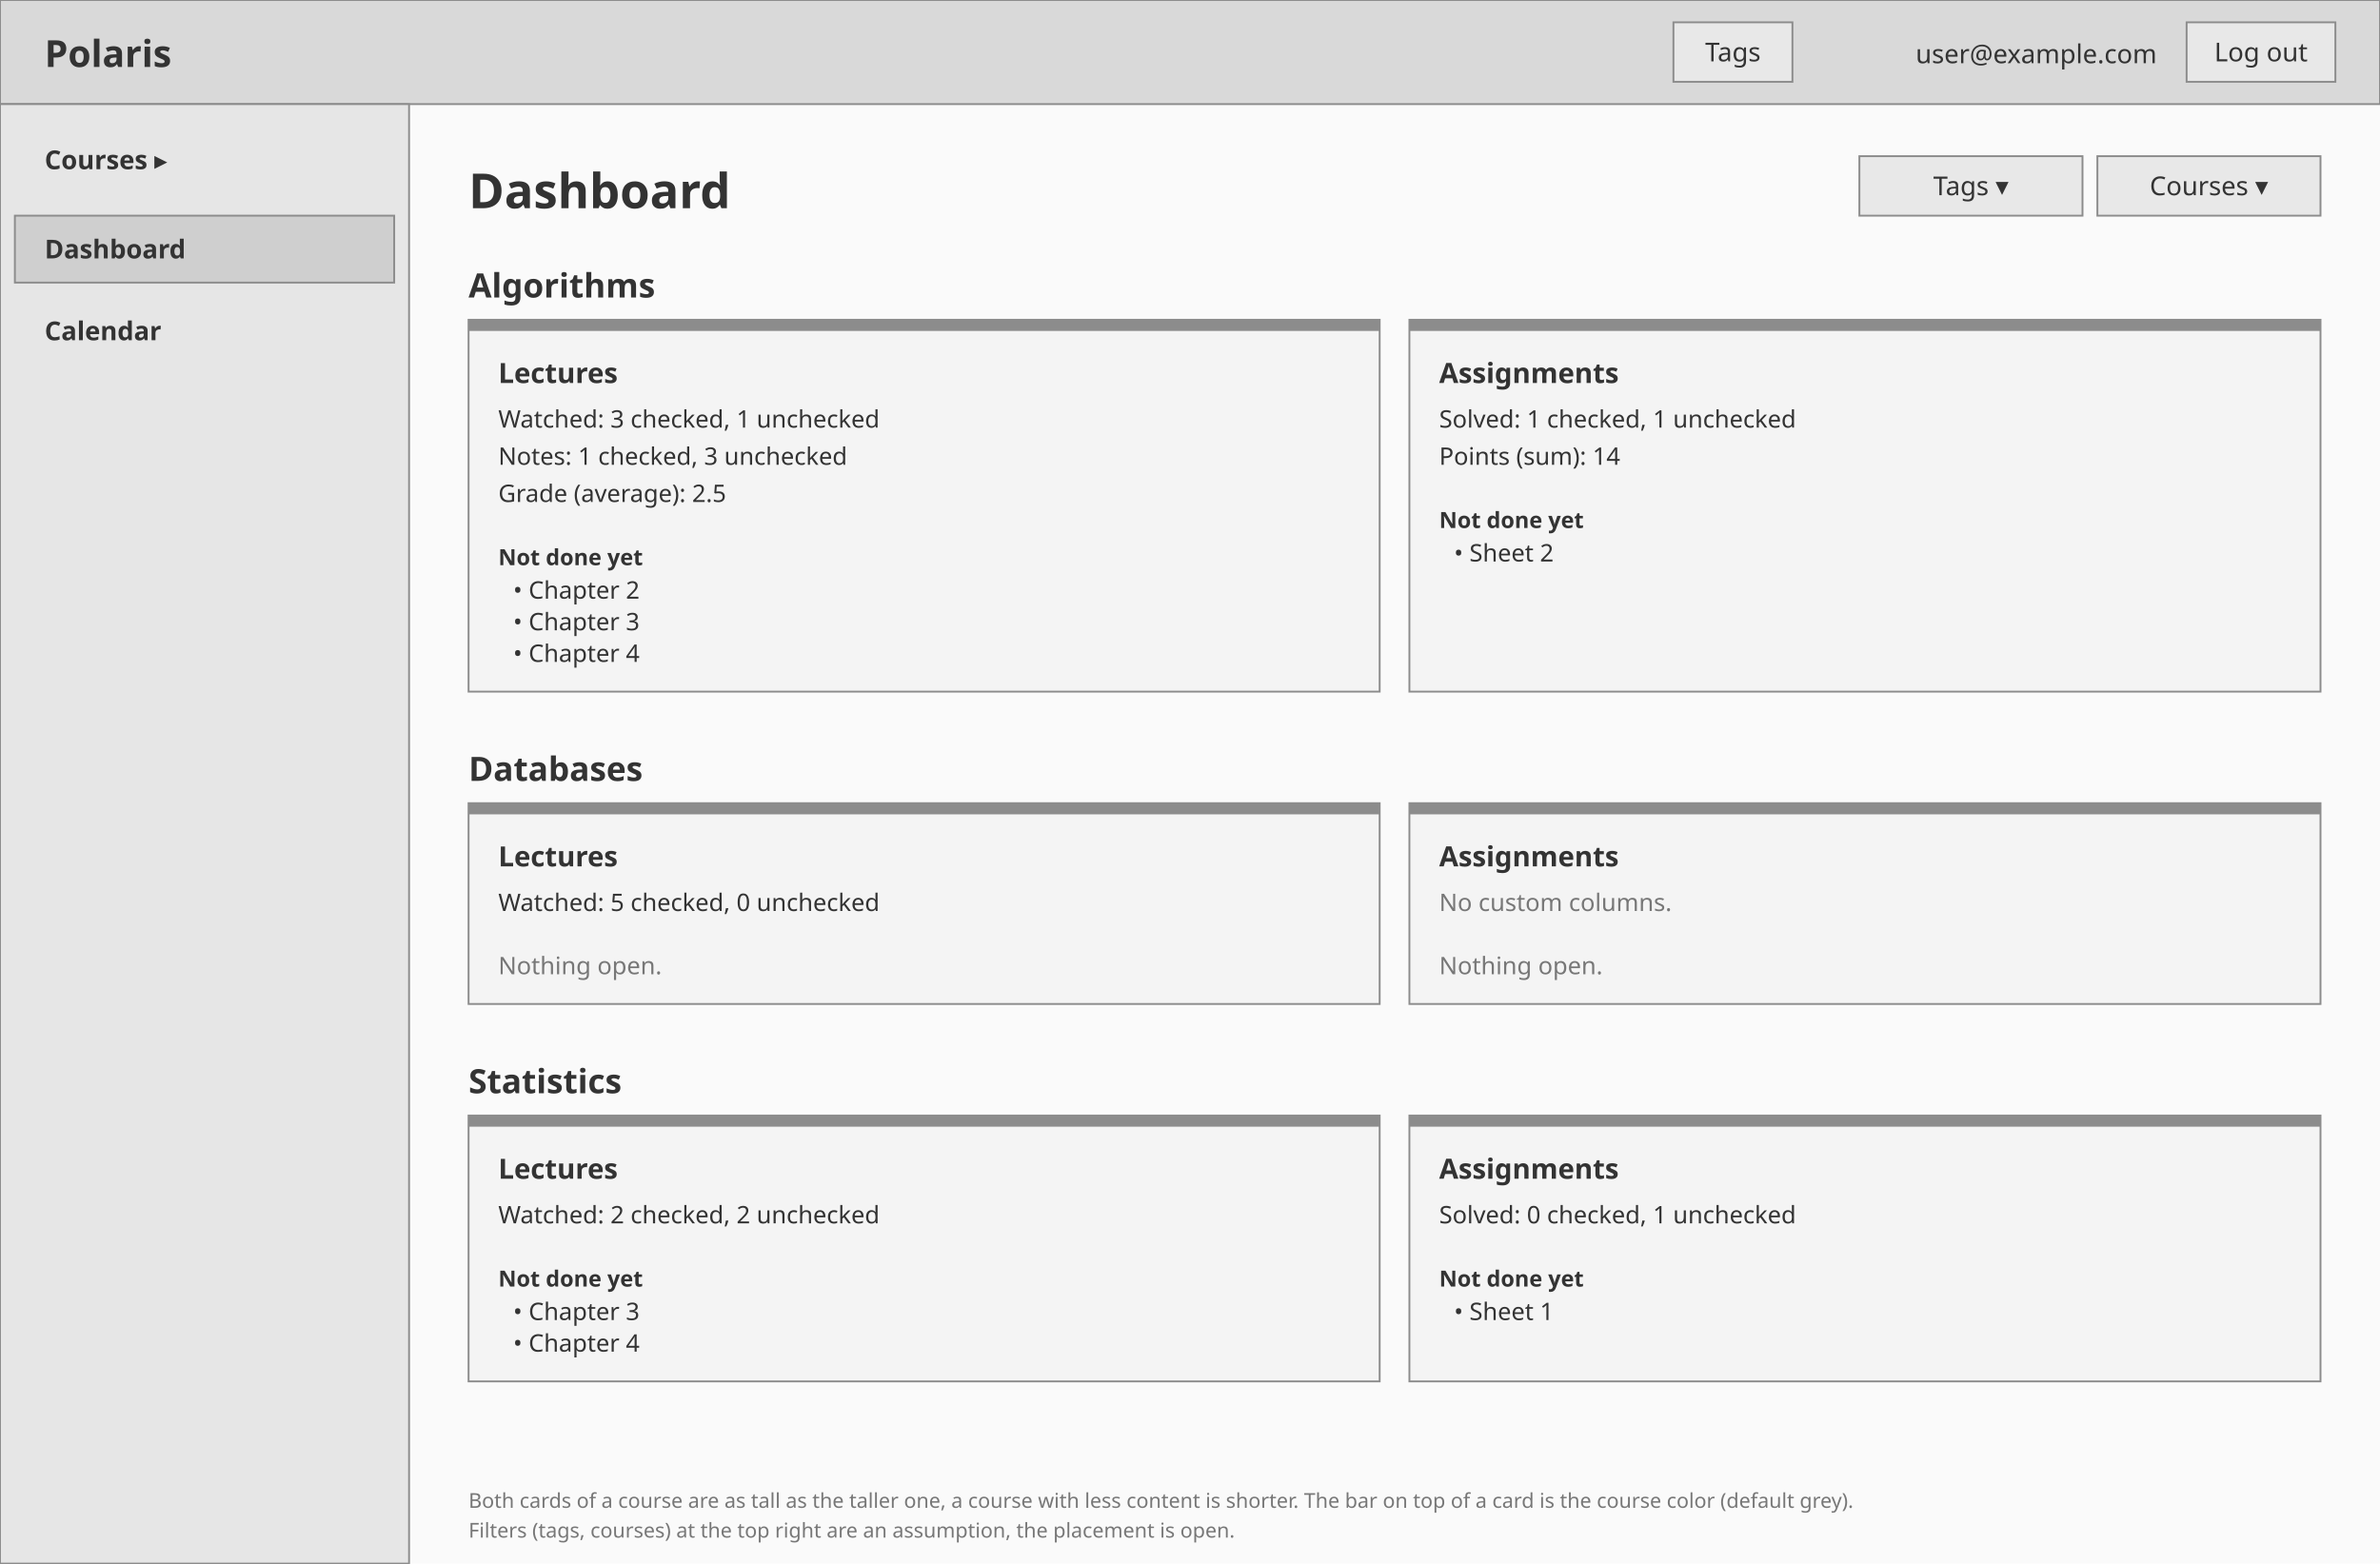
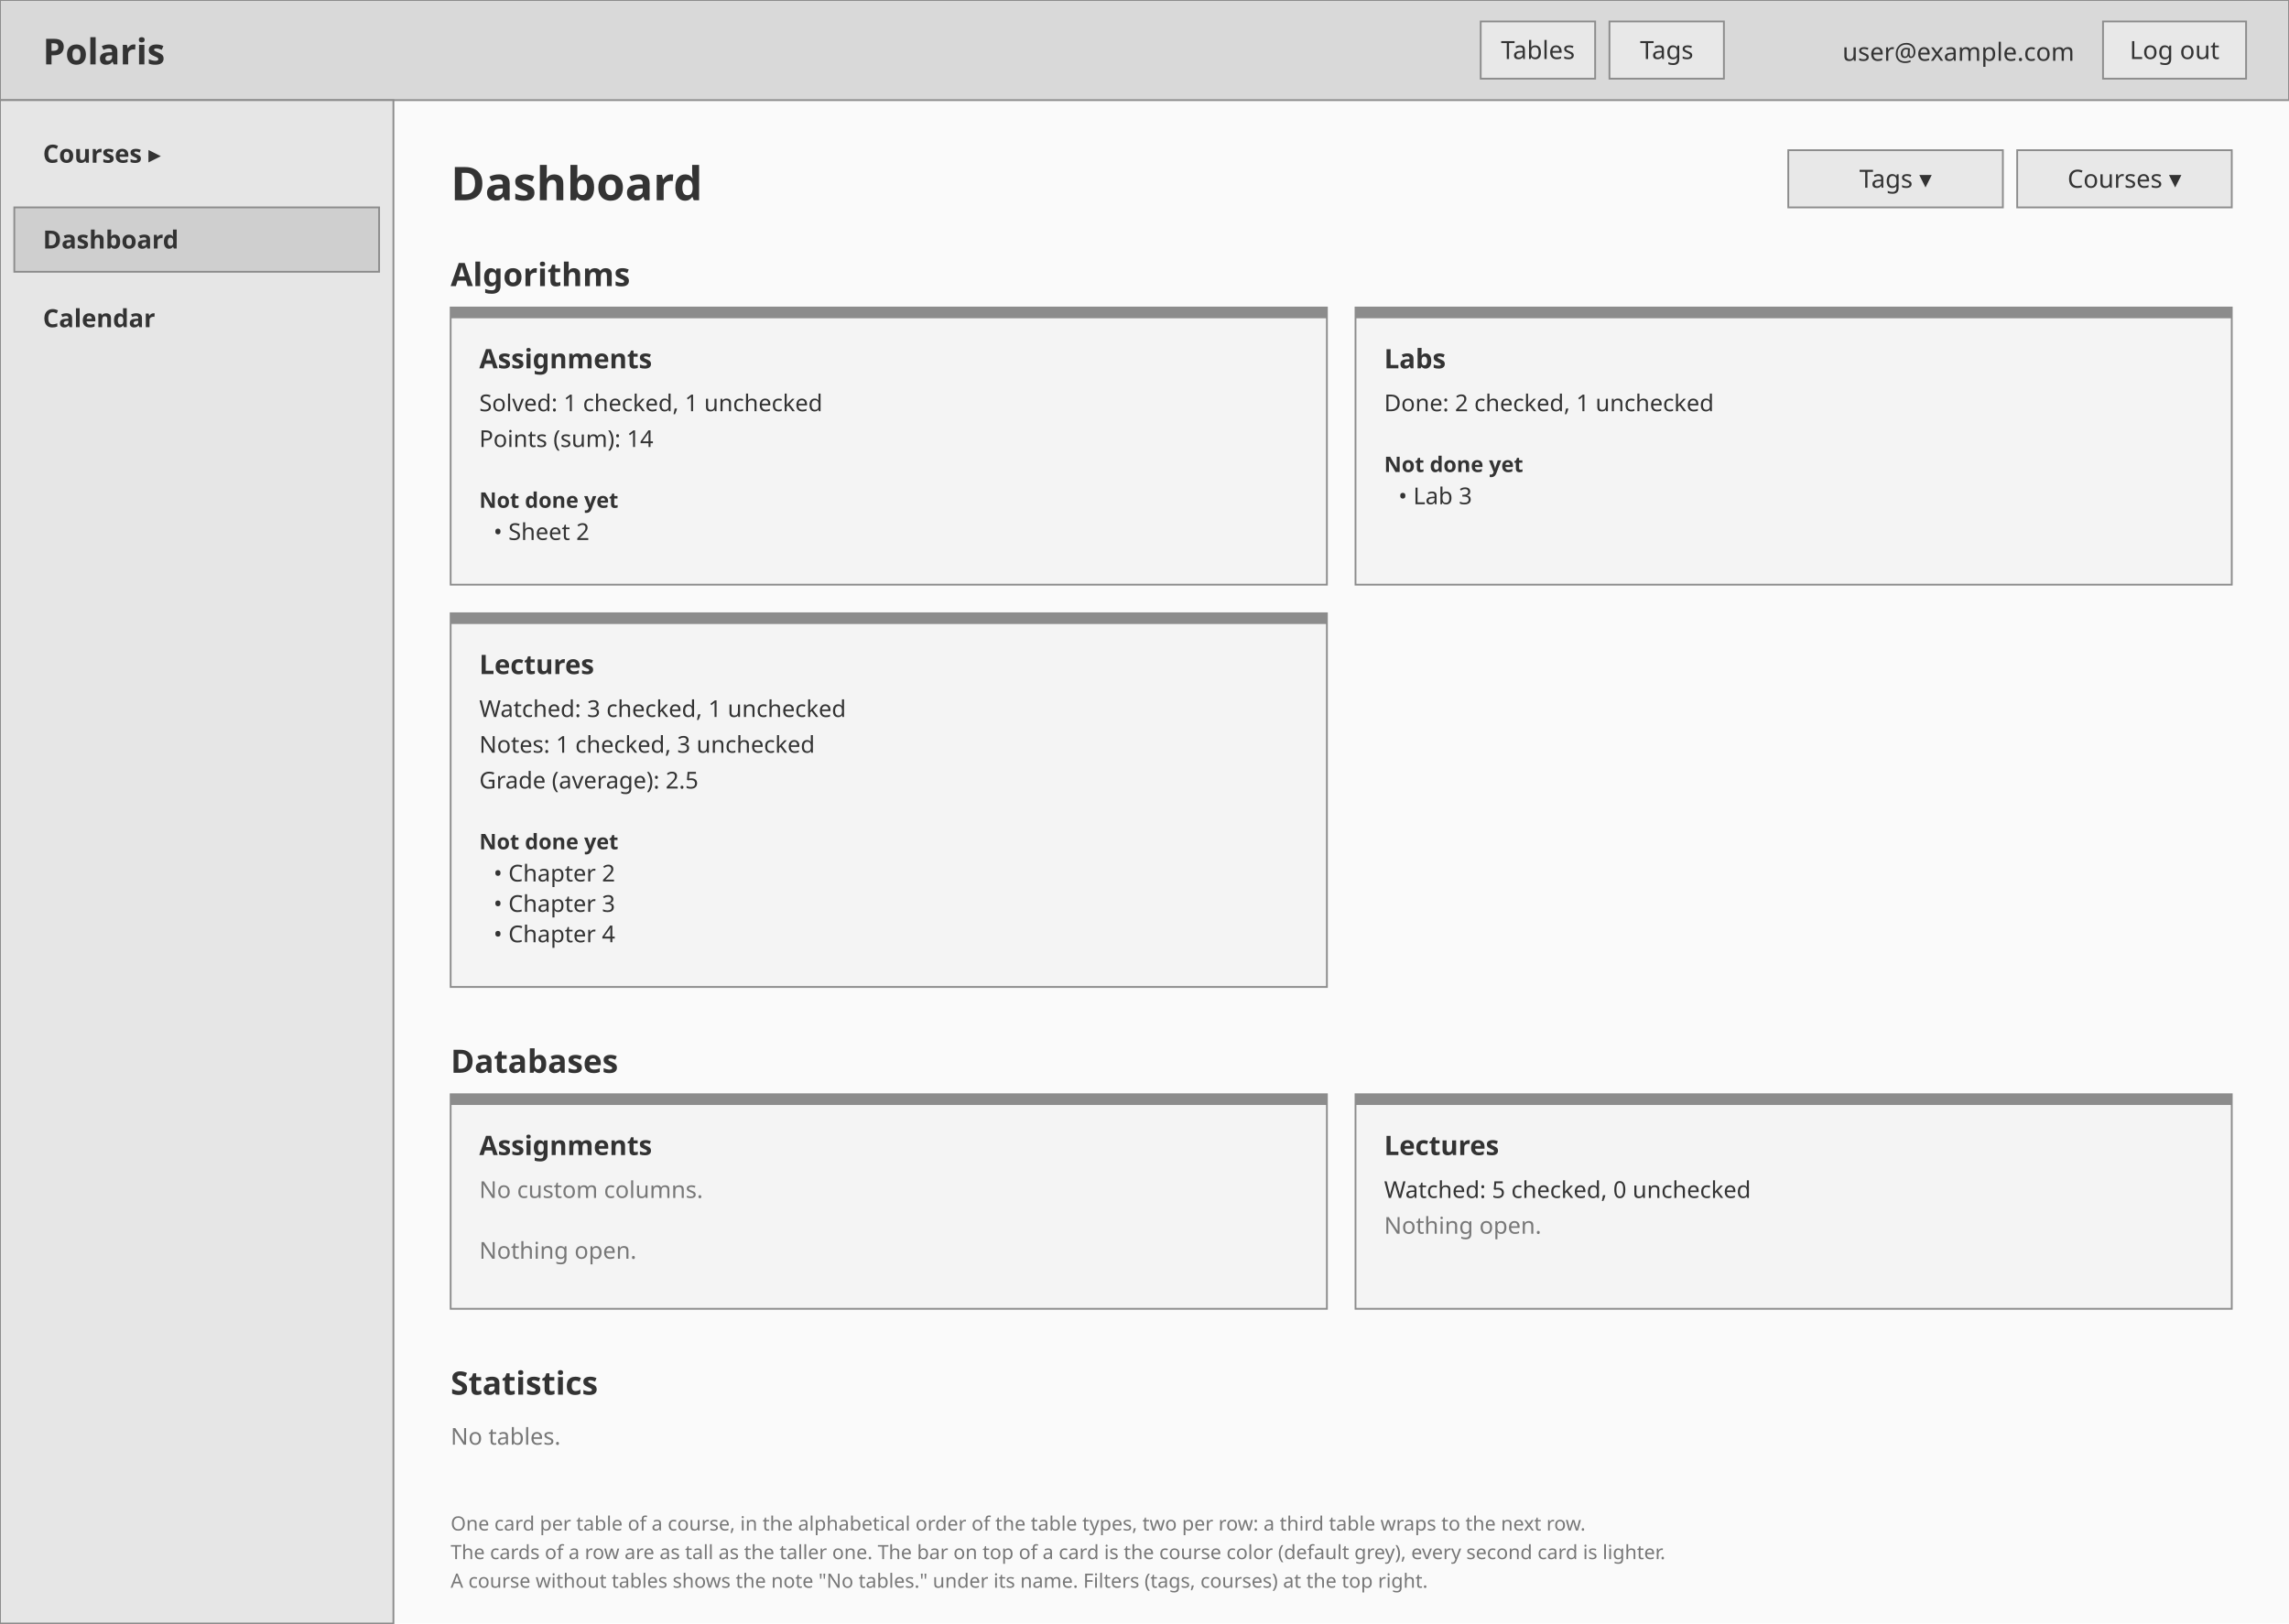
- <svg xmlns="http://www.w3.org/2000/svg" viewBox="0 0 1280 841" width="1280" height="841" font-family="sans-serif">
-   <rect x="0" y="0" width="1280" height="841" fill="#fafafa" stroke="none" />
+ <svg xmlns="http://www.w3.org/2000/svg" viewBox="0 0 1280 908" width="1280" height="908" font-family="sans-serif">
+   <rect x="0" y="0" width="1280" height="908" fill="#fafafa" stroke="none" />
  <rect x="0" y="0" width="1280" height="56" fill="#d9d9d9" stroke="#8c8c8c" />
  <text x="24" y="36" font-size="20" text-anchor="start" font-weight="bold" fill="#333">Polaris</text>
+   <rect x="828" y="12" width="64" height="32" fill="#e8e8e8" stroke="#8c8c8c" />
+   <text x="860" y="33" font-size="14" text-anchor="middle" font-weight="normal" fill="#333">Tables</text>
  <rect x="900" y="12" width="64" height="32" fill="#e8e8e8" stroke="#8c8c8c" />
  <text x="932" y="33" font-size="14" text-anchor="middle" font-weight="normal" fill="#333">Tags</text>
  <text x="1160" y="34" font-size="14" text-anchor="end" font-weight="normal" fill="#333">user@example.com</text>
  <rect x="1176" y="12" width="80" height="32" fill="#e8e8e8" stroke="#8c8c8c" />
  <text x="1216" y="33" font-size="14" text-anchor="middle" font-weight="normal" fill="#333">Log out</text>
-   <rect x="0" y="56" width="220" height="785" fill="#e6e6e6" stroke="#8c8c8c" />
+   <rect x="0" y="56" width="220" height="852" fill="#e6e6e6" stroke="#8c8c8c" />
  <text x="24" y="91" font-size="14" text-anchor="start" font-weight="bold" fill="#333">Courses  ▸</text>
  <rect x="8" y="116" width="204" height="36" fill="#cfcfcf" stroke="#8c8c8c" />
  <text x="24" y="139" font-size="14" text-anchor="start" font-weight="bold" fill="#333">Dashboard</text>
  <text x="24" y="183" font-size="14" text-anchor="start" font-weight="bold" fill="#333">Calendar</text>
  <text x="252" y="112" font-size="26" text-anchor="start" font-weight="bold" fill="#333">Dashboard</text>
  <rect x="1000" y="84" width="120" height="32" fill="#e8e8e8" stroke="#8c8c8c" />
  <text x="1060" y="105" font-size="14" text-anchor="middle" font-weight="normal" fill="#333">Tags  ▾</text>
  <rect x="1128" y="84" width="120" height="32" fill="#e8e8e8" stroke="#8c8c8c" />
  <text x="1188" y="105" font-size="14" text-anchor="middle" font-weight="normal" fill="#333">Courses  ▾</text>
  <text x="252" y="160" font-size="18" text-anchor="start" font-weight="bold" fill="#333">Algorithms</text>
-   <rect x="252" y="172" width="490" height="200" fill="#f4f4f4" stroke="#8c8c8c" />
+   <rect x="252" y="172" width="490" height="155" fill="#f4f4f4" stroke="#8c8c8c" />
  <rect x="252" y="172" width="490" height="6" fill="#8c8c8c" stroke="none" />
-   <text x="268" y="206" font-size="15" text-anchor="start" font-weight="bold" fill="#333">Lectures</text>
-   <text x="268" y="230" font-size="13" text-anchor="start" font-weight="normal" fill="#333">Watched: 3 checked, 1 unchecked</text>
-   <text x="268" y="250" font-size="13" text-anchor="start" font-weight="normal" fill="#333">Notes: 1 checked, 3 unchecked</text>
-   <text x="268" y="270" font-size="13" text-anchor="start" font-weight="normal" fill="#333">Grade (average): 2.5</text>
-   <text x="268" y="304" font-size="12" text-anchor="start" font-weight="bold" fill="#333">Not done yet</text>
-   <text x="276" y="322" font-size="13" text-anchor="start" font-weight="normal" fill="#333">• Chapter 2</text>
-   <text x="276" y="339" font-size="13" text-anchor="start" font-weight="normal" fill="#333">• Chapter 3</text>
-   <text x="276" y="356" font-size="13" text-anchor="start" font-weight="normal" fill="#333">• Chapter 4</text>
-   <rect x="758" y="172" width="490" height="200" fill="#f4f4f4" stroke="#8c8c8c" />
+   <text x="268" y="206" font-size="15" text-anchor="start" font-weight="bold" fill="#333">Assignments</text>
+   <text x="268" y="230" font-size="13" text-anchor="start" font-weight="normal" fill="#333">Solved: 1 checked, 1 unchecked</text>
+   <text x="268" y="250" font-size="13" text-anchor="start" font-weight="normal" fill="#333">Points (sum): 14</text>
+   <text x="268" y="284" font-size="12" text-anchor="start" font-weight="bold" fill="#333">Not done yet</text>
+   <text x="276" y="302" font-size="13" text-anchor="start" font-weight="normal" fill="#333">• Sheet 2</text>
+   <rect x="758" y="172" width="490" height="155" fill="#f4f4f4" stroke="#8c8c8c" />
  <rect x="758" y="172" width="490" height="6" fill="#8c8c8c" stroke="none" />
-   <text x="774" y="206" font-size="15" text-anchor="start" font-weight="bold" fill="#333">Assignments</text>
-   <text x="774" y="230" font-size="13" text-anchor="start" font-weight="normal" fill="#333">Solved: 1 checked, 1 unchecked</text>
-   <text x="774" y="250" font-size="13" text-anchor="start" font-weight="normal" fill="#333">Points (sum): 14</text>
-   <text x="774" y="284" font-size="12" text-anchor="start" font-weight="bold" fill="#333">Not done yet</text>
-   <text x="782" y="302" font-size="13" text-anchor="start" font-weight="normal" fill="#333">• Sheet 2</text>
-   <text x="252" y="420" font-size="18" text-anchor="start" font-weight="bold" fill="#333">Databases</text>
-   <rect x="252" y="432" width="490" height="108" fill="#f4f4f4" stroke="#8c8c8c" />
-   <rect x="252" y="432" width="490" height="6" fill="#8c8c8c" stroke="none" />
-   <text x="268" y="466" font-size="15" text-anchor="start" font-weight="bold" fill="#333">Lectures</text>
-   <text x="268" y="490" font-size="13" text-anchor="start" font-weight="normal" fill="#333">Watched: 5 checked, 0 unchecked</text>
-   <text x="268" y="524" font-size="13" text-anchor="start" font-weight="normal" fill="#777">Nothing open.</text>
-   <rect x="758" y="432" width="490" height="108" fill="#f4f4f4" stroke="#8c8c8c" />
-   <rect x="758" y="432" width="490" height="6" fill="#8c8c8c" stroke="none" />
-   <text x="774" y="466" font-size="15" text-anchor="start" font-weight="bold" fill="#333">Assignments</text>
-   <text x="774" y="490" font-size="13" text-anchor="start" font-weight="normal" fill="#777">No custom columns.</text>
-   <text x="774" y="524" font-size="13" text-anchor="start" font-weight="normal" fill="#777">Nothing open.</text>
-   <text x="252" y="588" font-size="18" text-anchor="start" font-weight="bold" fill="#333">Statistics</text>
-   <rect x="252" y="600" width="490" height="143" fill="#f4f4f4" stroke="#8c8c8c" />
-   <rect x="252" y="600" width="490" height="6" fill="#8c8c8c" stroke="none" />
-   <text x="268" y="634" font-size="15" text-anchor="start" font-weight="bold" fill="#333">Lectures</text>
-   <text x="268" y="658" font-size="13" text-anchor="start" font-weight="normal" fill="#333">Watched: 2 checked, 2 unchecked</text>
-   <text x="268" y="692" font-size="12" text-anchor="start" font-weight="bold" fill="#333">Not done yet</text>
-   <text x="276" y="710" font-size="13" text-anchor="start" font-weight="normal" fill="#333">• Chapter 3</text>
-   <text x="276" y="727" font-size="13" text-anchor="start" font-weight="normal" fill="#333">• Chapter 4</text>
-   <rect x="758" y="600" width="490" height="143" fill="#f4f4f4" stroke="#8c8c8c" />
-   <rect x="758" y="600" width="490" height="6" fill="#8c8c8c" stroke="none" />
-   <text x="774" y="634" font-size="15" text-anchor="start" font-weight="bold" fill="#333">Assignments</text>
-   <text x="774" y="658" font-size="13" text-anchor="start" font-weight="normal" fill="#333">Solved: 0 checked, 1 unchecked</text>
-   <text x="774" y="692" font-size="12" text-anchor="start" font-weight="bold" fill="#333">Not done yet</text>
-   <text x="782" y="710" font-size="13" text-anchor="start" font-weight="normal" fill="#333">• Sheet 1</text>
-   <text x="252" y="811" font-size="11" text-anchor="start" font-weight="normal" fill="#777">Both cards of a course are as tall as the taller one, a course with less content is shorter. The bar on top of a card is the course color (default grey).</text>
-   <text x="252" y="827" font-size="11" text-anchor="start" font-weight="normal" fill="#777">Filters (tags, courses) at the top right are an assumption, the placement is open.</text>
+   <text x="774" y="206" font-size="15" text-anchor="start" font-weight="bold" fill="#333">Labs</text>
+   <text x="774" y="230" font-size="13" text-anchor="start" font-weight="normal" fill="#333">Done: 2 checked, 1 unchecked</text>
+   <text x="774" y="264" font-size="12" text-anchor="start" font-weight="bold" fill="#333">Not done yet</text>
+   <text x="782" y="282" font-size="13" text-anchor="start" font-weight="normal" fill="#333">• Lab 3</text>
+   <rect x="252" y="343" width="490" height="209" fill="#f4f4f4" stroke="#8c8c8c" />
+   <rect x="252" y="343" width="490" height="6" fill="#8c8c8c" stroke="none" />
+   <text x="268" y="377" font-size="15" text-anchor="start" font-weight="bold" fill="#333">Lectures</text>
+   <text x="268" y="401" font-size="13" text-anchor="start" font-weight="normal" fill="#333">Watched: 3 checked, 1 unchecked</text>
+   <text x="268" y="421" font-size="13" text-anchor="start" font-weight="normal" fill="#333">Notes: 1 checked, 3 unchecked</text>
+   <text x="268" y="441" font-size="13" text-anchor="start" font-weight="normal" fill="#333">Grade (average): 2.5</text>
+   <text x="268" y="475" font-size="12" text-anchor="start" font-weight="bold" fill="#333">Not done yet</text>
+   <text x="276" y="493" font-size="13" text-anchor="start" font-weight="normal" fill="#333">• Chapter 2</text>
+   <text x="276" y="510" font-size="13" text-anchor="start" font-weight="normal" fill="#333">• Chapter 3</text>
+   <text x="276" y="527" font-size="13" text-anchor="start" font-weight="normal" fill="#333">• Chapter 4</text>
+   <text x="252" y="600" font-size="18" text-anchor="start" font-weight="bold" fill="#333">Databases</text>
+   <rect x="252" y="612" width="490" height="120" fill="#f4f4f4" stroke="#8c8c8c" />
+   <rect x="252" y="612" width="490" height="6" fill="#8c8c8c" stroke="none" />
+   <text x="268" y="646" font-size="15" text-anchor="start" font-weight="bold" fill="#333">Assignments</text>
+   <text x="268" y="670" font-size="13" text-anchor="start" font-weight="normal" fill="#777">No custom columns.</text>
+   <text x="268" y="704" font-size="13" text-anchor="start" font-weight="normal" fill="#777">Nothing open.</text>
+   <rect x="758" y="612" width="490" height="120" fill="#f4f4f4" stroke="#8c8c8c" />
+   <rect x="758" y="612" width="490" height="6" fill="#8c8c8c" stroke="none" />
+   <text x="774" y="646" font-size="15" text-anchor="start" font-weight="bold" fill="#333">Lectures</text>
+   <text x="774" y="670" font-size="13" text-anchor="start" font-weight="normal" fill="#333">Watched: 5 checked, 0 unchecked</text>
+   <text x="774" y="690" font-size="13" text-anchor="start" font-weight="normal" fill="#777">Nothing open.</text>
+   <text x="252" y="780" font-size="18" text-anchor="start" font-weight="bold" fill="#333">Statistics</text>
+   <text x="252" y="808" font-size="13" text-anchor="start" font-weight="normal" fill="#777">No tables.</text>
+   <text x="252" y="856" font-size="11" text-anchor="start" font-weight="normal" fill="#777">One card per table of a course, in the alphabetical order of the table types, two per row: a third table wraps to the next row.</text>
+   <text x="252" y="872" font-size="11" text-anchor="start" font-weight="normal" fill="#777">The cards of a row are as tall as the taller one. The bar on top of a card is the course color (default grey), every second card is lighter.</text>
+   <text x="252" y="888" font-size="11" text-anchor="start" font-weight="normal" fill="#777">A course without tables shows the note "No tables." under its name. Filters (tags, courses) at the top right.</text>
</svg>
